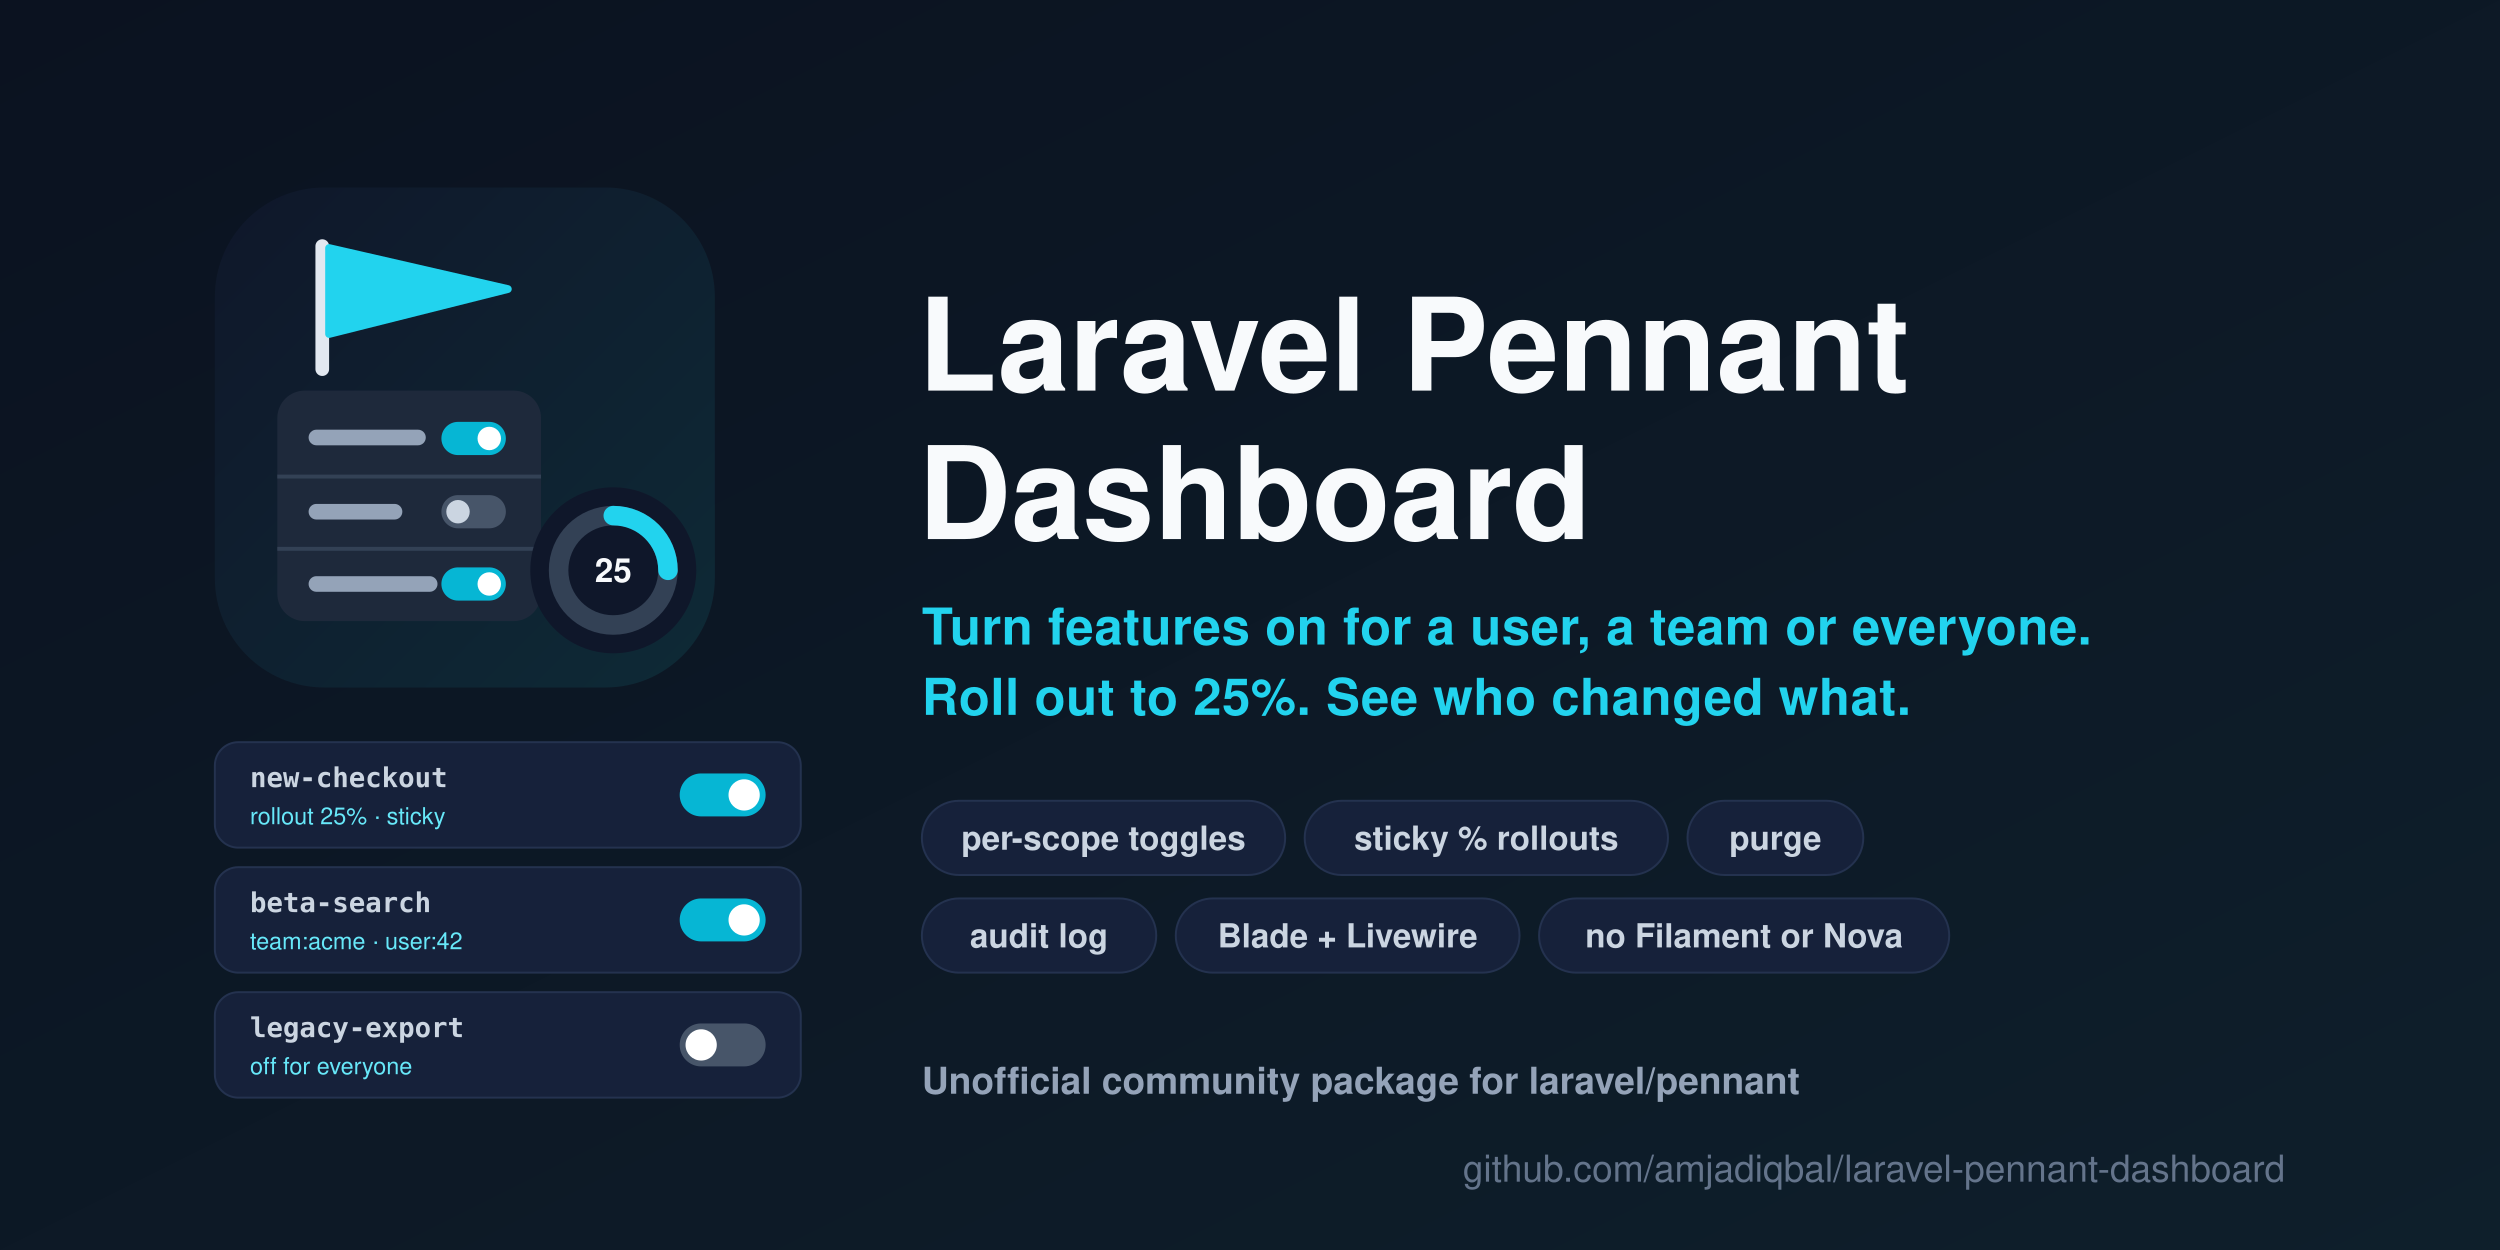
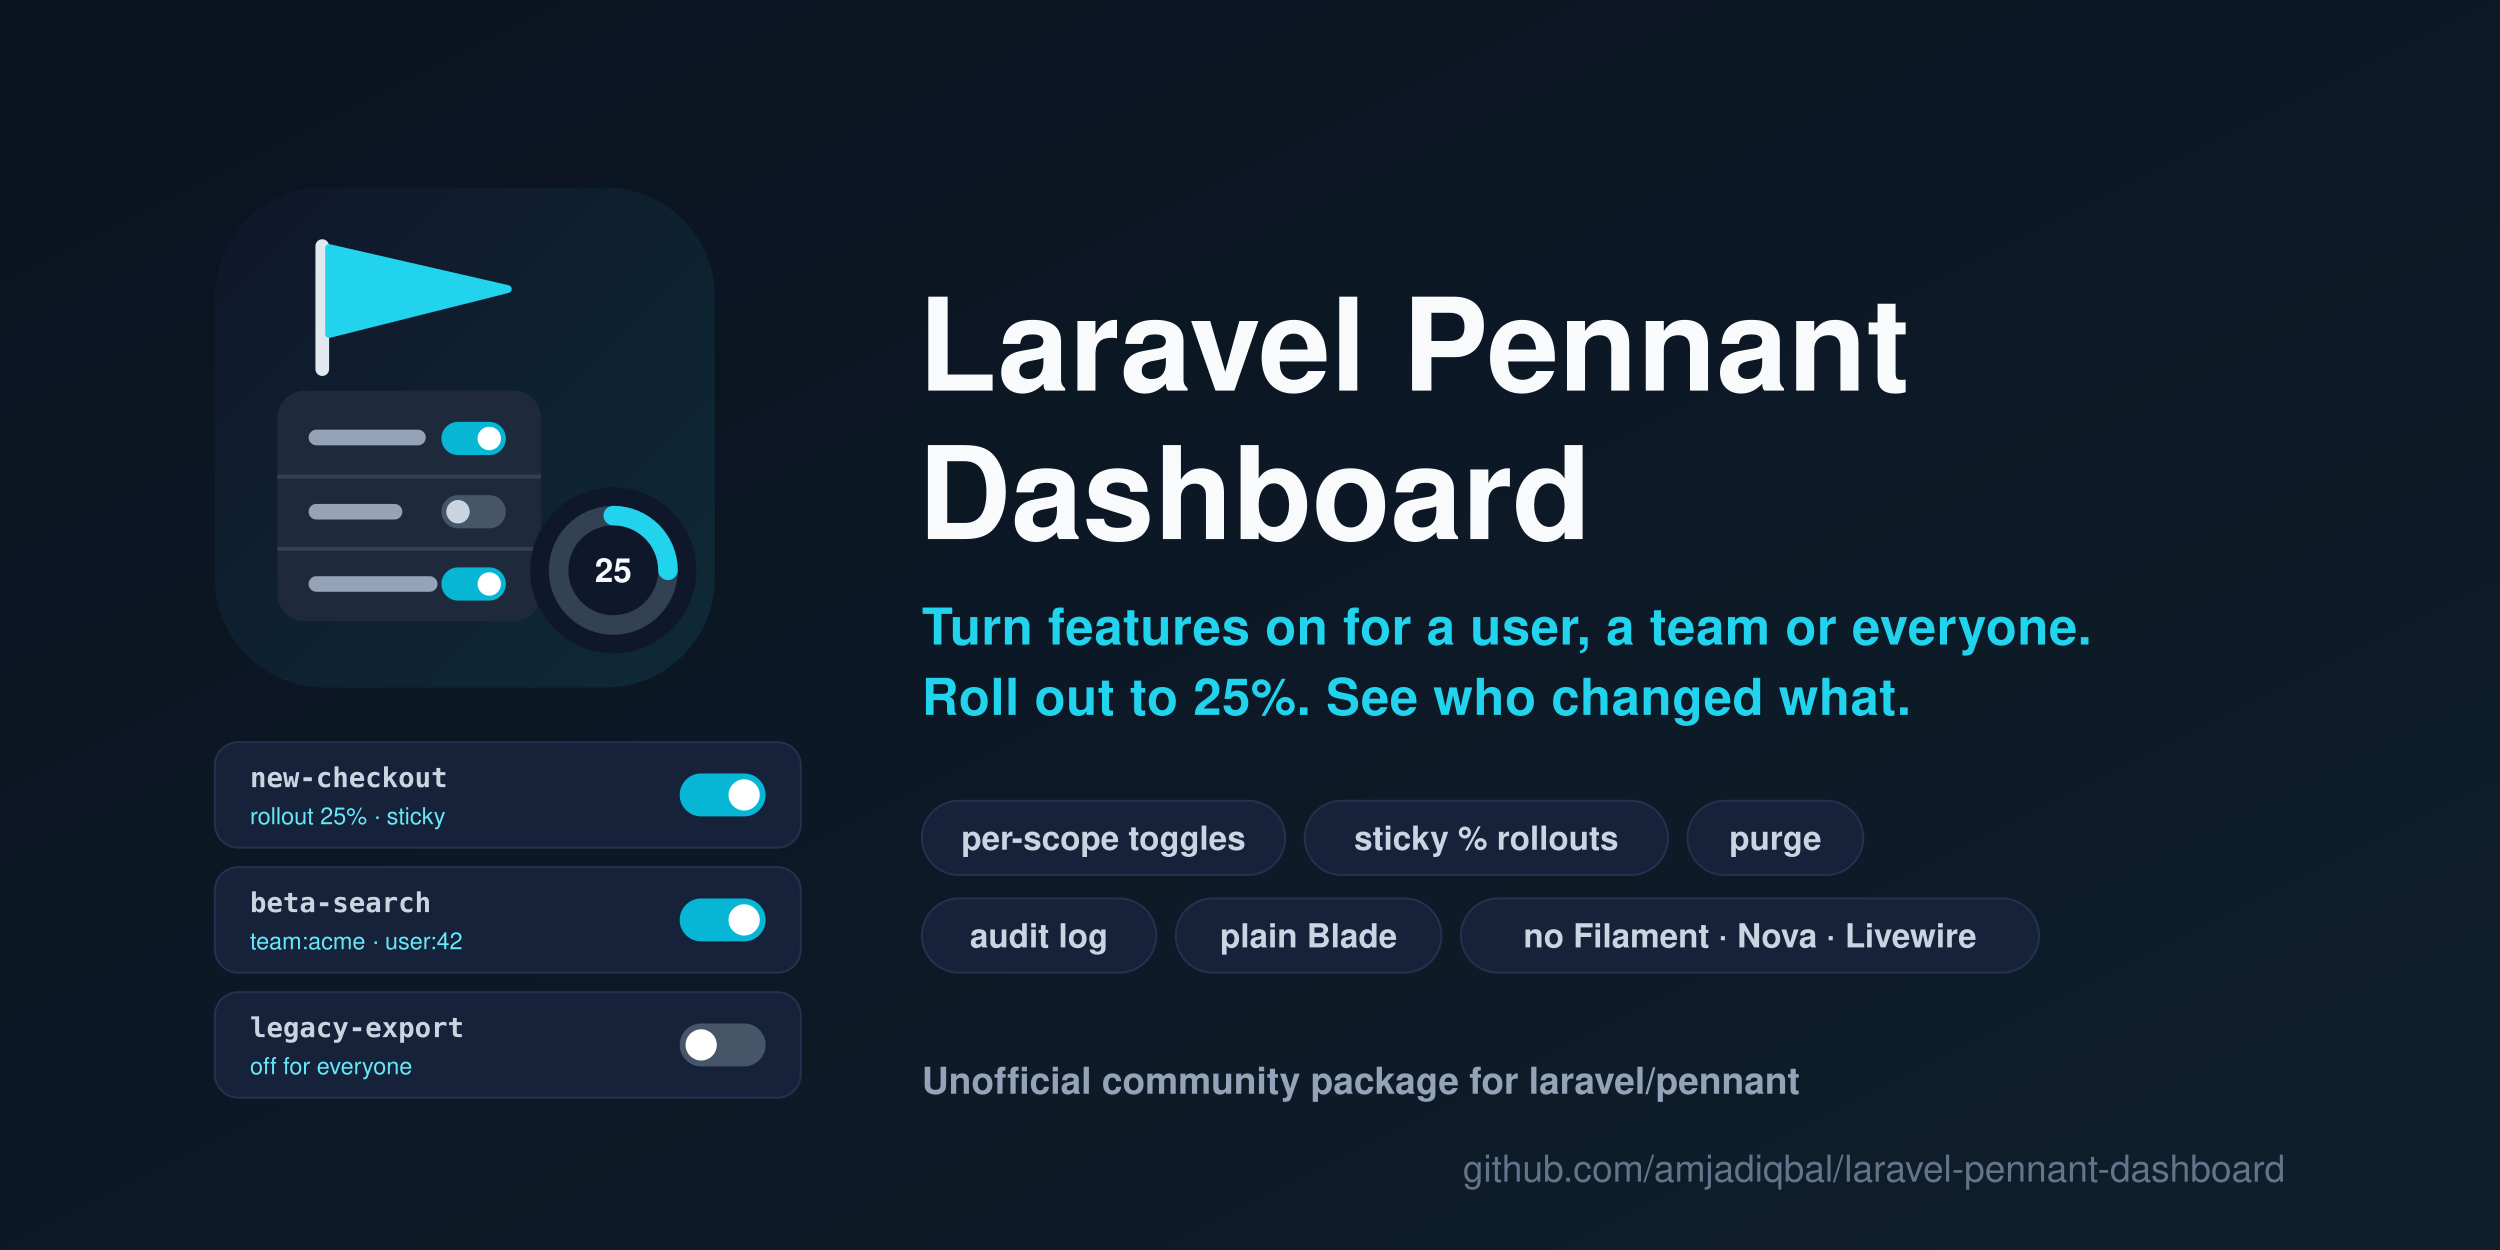
<svg xmlns="http://www.w3.org/2000/svg" width="1280" height="640" viewBox="0 0 1280 640">
  <defs>
    <linearGradient id="bg" x1="0%" y1="0%" x2="100%" y2="100%">
      <stop offset="0%" stop-color="#0B1220" />
      <stop offset="100%" stop-color="#0E1F2B" />
    </linearGradient>
    <linearGradient id="iconbg" x1="0%" y1="0%" x2="100%" y2="100%">
      <stop offset="0%" stop-color="#0F172A" />
      <stop offset="100%" stop-color="#0E2A36" />
    </linearGradient>
  </defs>
  <rect width="1280" height="640" fill="url(#bg)" />
  <g transform="translate(110,96) scale(0.5)">
    <rect width="512" height="512" rx="112" fill="url(#iconbg)" />
    <rect x="64" y="208" width="270" height="236" rx="28" fill="#1E293B" />
    <rect x="96" y="248" width="120" height="16" rx="8" fill="#94A3B8" />
    <rect x="232" y="240" width="66" height="34" rx="17" fill="#06B6D4" />
    <circle cx="281" cy="257" r="12" fill="#FFFFFF" />
    <path d="M64 296 H334 M64 370 H334" stroke="#334155" stroke-width="4" />
    <rect x="96" y="324" width="96" height="16" rx="8" fill="#94A3B8" />
    <rect x="232" y="315" width="66" height="34" rx="17" fill="#475569" />
    <circle cx="249" cy="332" r="12" fill="#CBD5E1" />
    <rect x="96" y="398" width="132" height="16" rx="8" fill="#94A3B8" />
    <rect x="232" y="389" width="66" height="34" rx="17" fill="#06B6D4" />
    <circle cx="281" cy="406" r="12" fill="#FFFFFF" />
    <path d="M110 186 V60" stroke="#E2E8F0" stroke-width="14" stroke-linecap="round" />
    <path d="M117 62 L300 104 L117 150 Z" fill="#22D3EE" stroke="#22D3EE" stroke-width="8" stroke-linejoin="round" />
    <circle cx="408" cy="392" r="78" fill="#0F172A" stroke="#0F172A" stroke-width="14" />
    <circle cx="408" cy="392" r="56" fill="none" stroke="#334155" stroke-width="20" />
    <path d="M408 336 A56 56 0 0 1 464 392" fill="none" stroke="#22D3EE" stroke-width="20" stroke-linecap="round" />
    <text x="408" y="404" text-anchor="middle" font-family="Helvetica, Arial, sans-serif" font-size="34" font-weight="700" fill="#F8FAFC">25</text>
  </g>
  <g transform="translate(110,380)">
    <rect width="300" height="54" rx="12" fill="#16213A" stroke="#24324F" />
    <text x="18" y="23" font-family="Menlo, Consolas, monospace" font-size="14" font-weight="700" fill="#CBD5E1">new-checkout</text>
    <text x="18" y="42" font-family="Helvetica, Arial, sans-serif" font-size="12" fill="#67E8F9">rollout 25% · sticky</text>
    <rect x="238" y="16" width="44" height="22" rx="11" fill="#06B6D4" />
    <circle cx="271" cy="27" r="8" fill="#FFFFFF" />
  </g>
  <g transform="translate(110,444)">
    <rect width="300" height="54" rx="12" fill="#16213A" stroke="#24324F" />
    <text x="18" y="23" font-family="Menlo, Consolas, monospace" font-size="14" font-weight="700" fill="#CBD5E1">beta-search</text>
    <text x="18" y="42" font-family="Helvetica, Arial, sans-serif" font-size="12" fill="#67E8F9">team:acme · user:42</text>
    <rect x="238" y="16" width="44" height="22" rx="11" fill="#06B6D4" />
    <circle cx="271" cy="27" r="8" fill="#FFFFFF" />
  </g>
  <g transform="translate(110,508)">
    <rect width="300" height="54" rx="12" fill="#16213A" stroke="#24324F" />
    <text x="18" y="23" font-family="Menlo, Consolas, monospace" font-size="14" font-weight="700" fill="#CBD5E1">legacy-export</text>
    <text x="18" y="42" font-family="Helvetica, Arial, sans-serif" font-size="12" fill="#67E8F9">off for everyone</text>
    <rect x="238" y="16" width="44" height="22" rx="11" fill="#475569" />
    <circle cx="249" cy="27" r="8" fill="#FFFFFF" />
  </g>
  <text x="470" y="200" font-family="Helvetica, Arial, sans-serif" font-size="66" font-weight="700" fill="#F8FAFC">Laravel Pennant</text>
  <text x="470" y="276" font-family="Helvetica, Arial, sans-serif" font-size="66" font-weight="700" fill="#F8FAFC">Dashboard</text>
  <text x="472" y="330" font-family="Helvetica, Arial, sans-serif" font-size="26" font-weight="600" fill="#22D3EE" letter-spacing="0.3">Turn features on for a user, a team or everyone.</text>
  <text x="472" y="366" font-family="Helvetica, Arial, sans-serif" font-size="26" font-weight="600" fill="#22D3EE" letter-spacing="0.3">Roll out to 25%. See who changed what.</text>
  <g font-family="Helvetica, Arial, sans-serif" font-size="17" font-weight="600" fill="#CBD5E1" text-anchor="middle">
    <g transform="translate(472,410)">
      <rect width="186" height="38" rx="19.0" fill="#16213A" stroke="#24324F" />
      <text x="93.0" y="25.08">per-scope toggles</text>
    </g>
    <g transform="translate(668,410)">
      <rect width="186" height="38" rx="19.0" fill="#16213A" stroke="#24324F" />
      <text x="93.0" y="25.08">sticky % rollouts</text>
    </g>
    <g transform="translate(864,410)">
      <rect width="90" height="38" rx="19.0" fill="#16213A" stroke="#24324F" />
      <text x="45.0" y="25.08">purge</text>
    </g>
  </g>
  <g font-family="Helvetica, Arial, sans-serif" font-size="17" font-weight="600" fill="#CBD5E1" text-anchor="middle">
    <g transform="translate(472,460)">
      <rect width="120" height="38" rx="19.0" fill="#16213A" stroke="#24324F" />
      <text x="60.0" y="25.08">audit log</text>
    </g>
    <g transform="translate(602,460)">
-       <rect width="176" height="38" rx="19.0" fill="#16213A" stroke="#24324F" />
-       <text x="88.0" y="25.08">Blade + Livewire</text>
+       <rect width="136" height="38" rx="19.0" fill="#16213A" stroke="#24324F" />
+       <text x="68.0" y="25.08">plain Blade</text>
    </g>
-     <g transform="translate(788,460)">
-       <rect width="210" height="38" rx="19.0" fill="#16213A" stroke="#24324F" />
-       <text x="105.0" y="25.08">no Filament or Nova</text>
+     <g transform="translate(748,460)">
+       <rect width="296" height="38" rx="19.0" fill="#16213A" stroke="#24324F" />
+       <text x="148.0" y="25.08">no Filament · Nova · Livewire</text>
    </g>
  </g>
  <text x="472" y="560" font-family="Helvetica, Arial, sans-serif" font-size="19" font-weight="600" fill="#94A3B8">Unofficial community package for laravel/pennant</text>
  <text x="1170" y="605" text-anchor="end" font-family="Helvetica, Arial, sans-serif" font-size="19" fill="#64748B">github.com/amjadiqbal/laravel-pennant-dashboard</text>
</svg>
